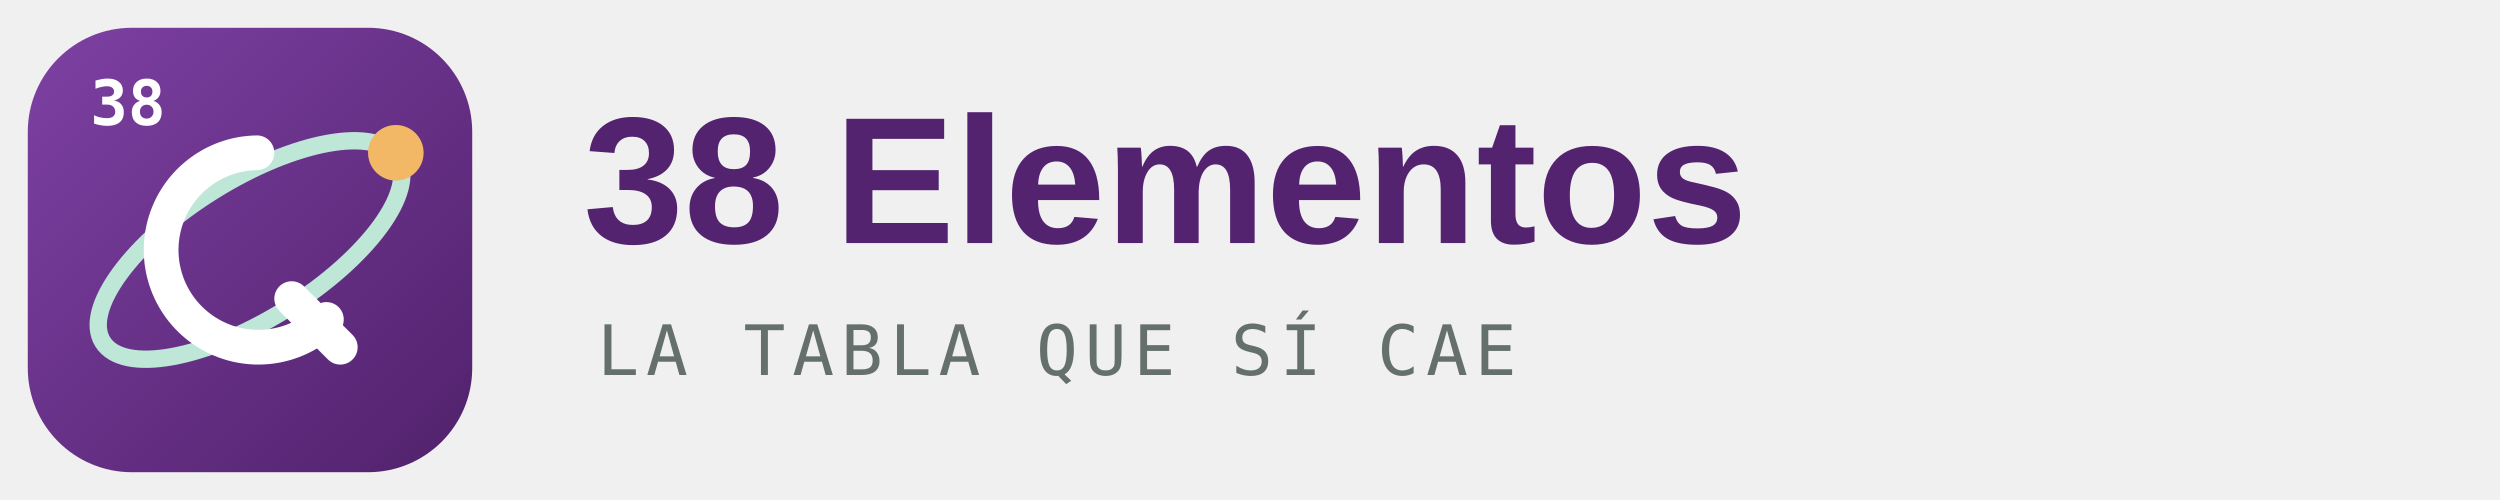
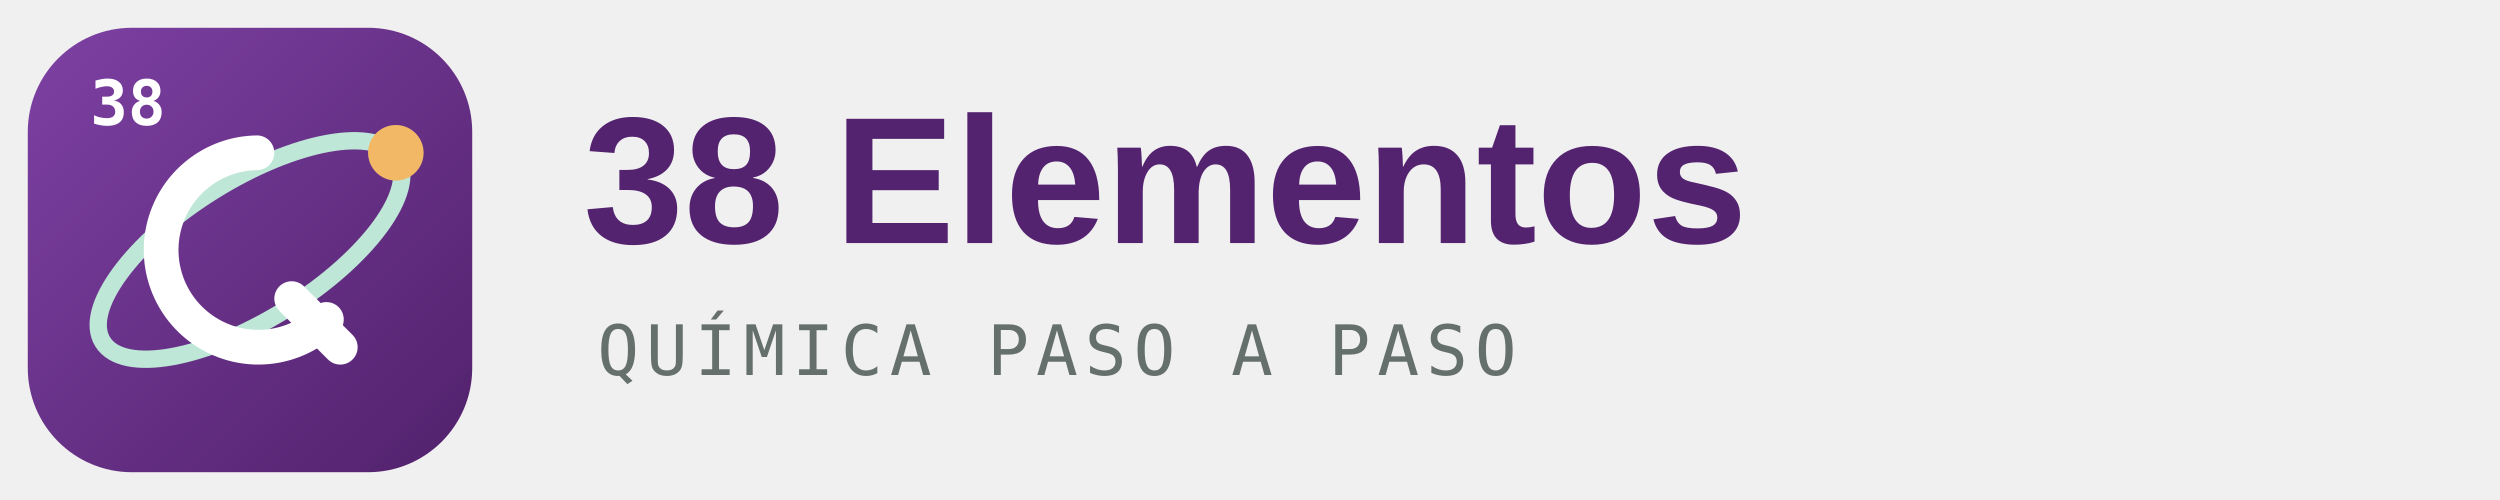
<svg xmlns="http://www.w3.org/2000/svg" viewBox="0 0 360 72" role="img" aria-labelledby="title desc">
  <defs>
    <linearGradient id="mark" x1="8" y1="8" x2="64" y2="64" gradientUnits="userSpaceOnUse">
      <stop stop-color="#7B3FA0" />
      <stop offset="1" stop-color="#54236F" />
    </linearGradient>
  </defs>
  <rect x="4" y="4" width="64" height="64" rx="15" fill="url(#mark)" />
  <ellipse cx="36" cy="36" rx="25" ry="10" fill="none" stroke="#BEE7D7" stroke-width="2.5" transform="rotate(-32 36 36)" />
  <circle cx="57" cy="22" r="4" fill="#F2B866" />
  <path d="M37 22a14 14 0 1 0 10 24" fill="none" stroke="#fff" stroke-width="5" stroke-linecap="round" />
  <path d="M42 43l7 7" stroke="#fff" stroke-width="5" stroke-linecap="round" />
  <text x="13" y="18" fill="#fff" font-family="IBM Plex Mono, monospace" font-size="9" font-weight="700">38</text>
  <text x="84" y="35" fill="#54236F" font-family="Archivo, Arial, sans-serif" font-size="26" font-weight="800">38 Elementos</text>
-   <text x="86" y="54" fill="#65706D" font-family="IBM Plex Mono, monospace" font-size="10" letter-spacing="1">LA TABLA QUE SÍ CAE</text>
+   <text x="86" y="54" fill="#65706D" font-family="IBM Plex Mono, monospace" font-size="10" letter-spacing="1">QUÍMICA PASO A PASO</text>
</svg>
